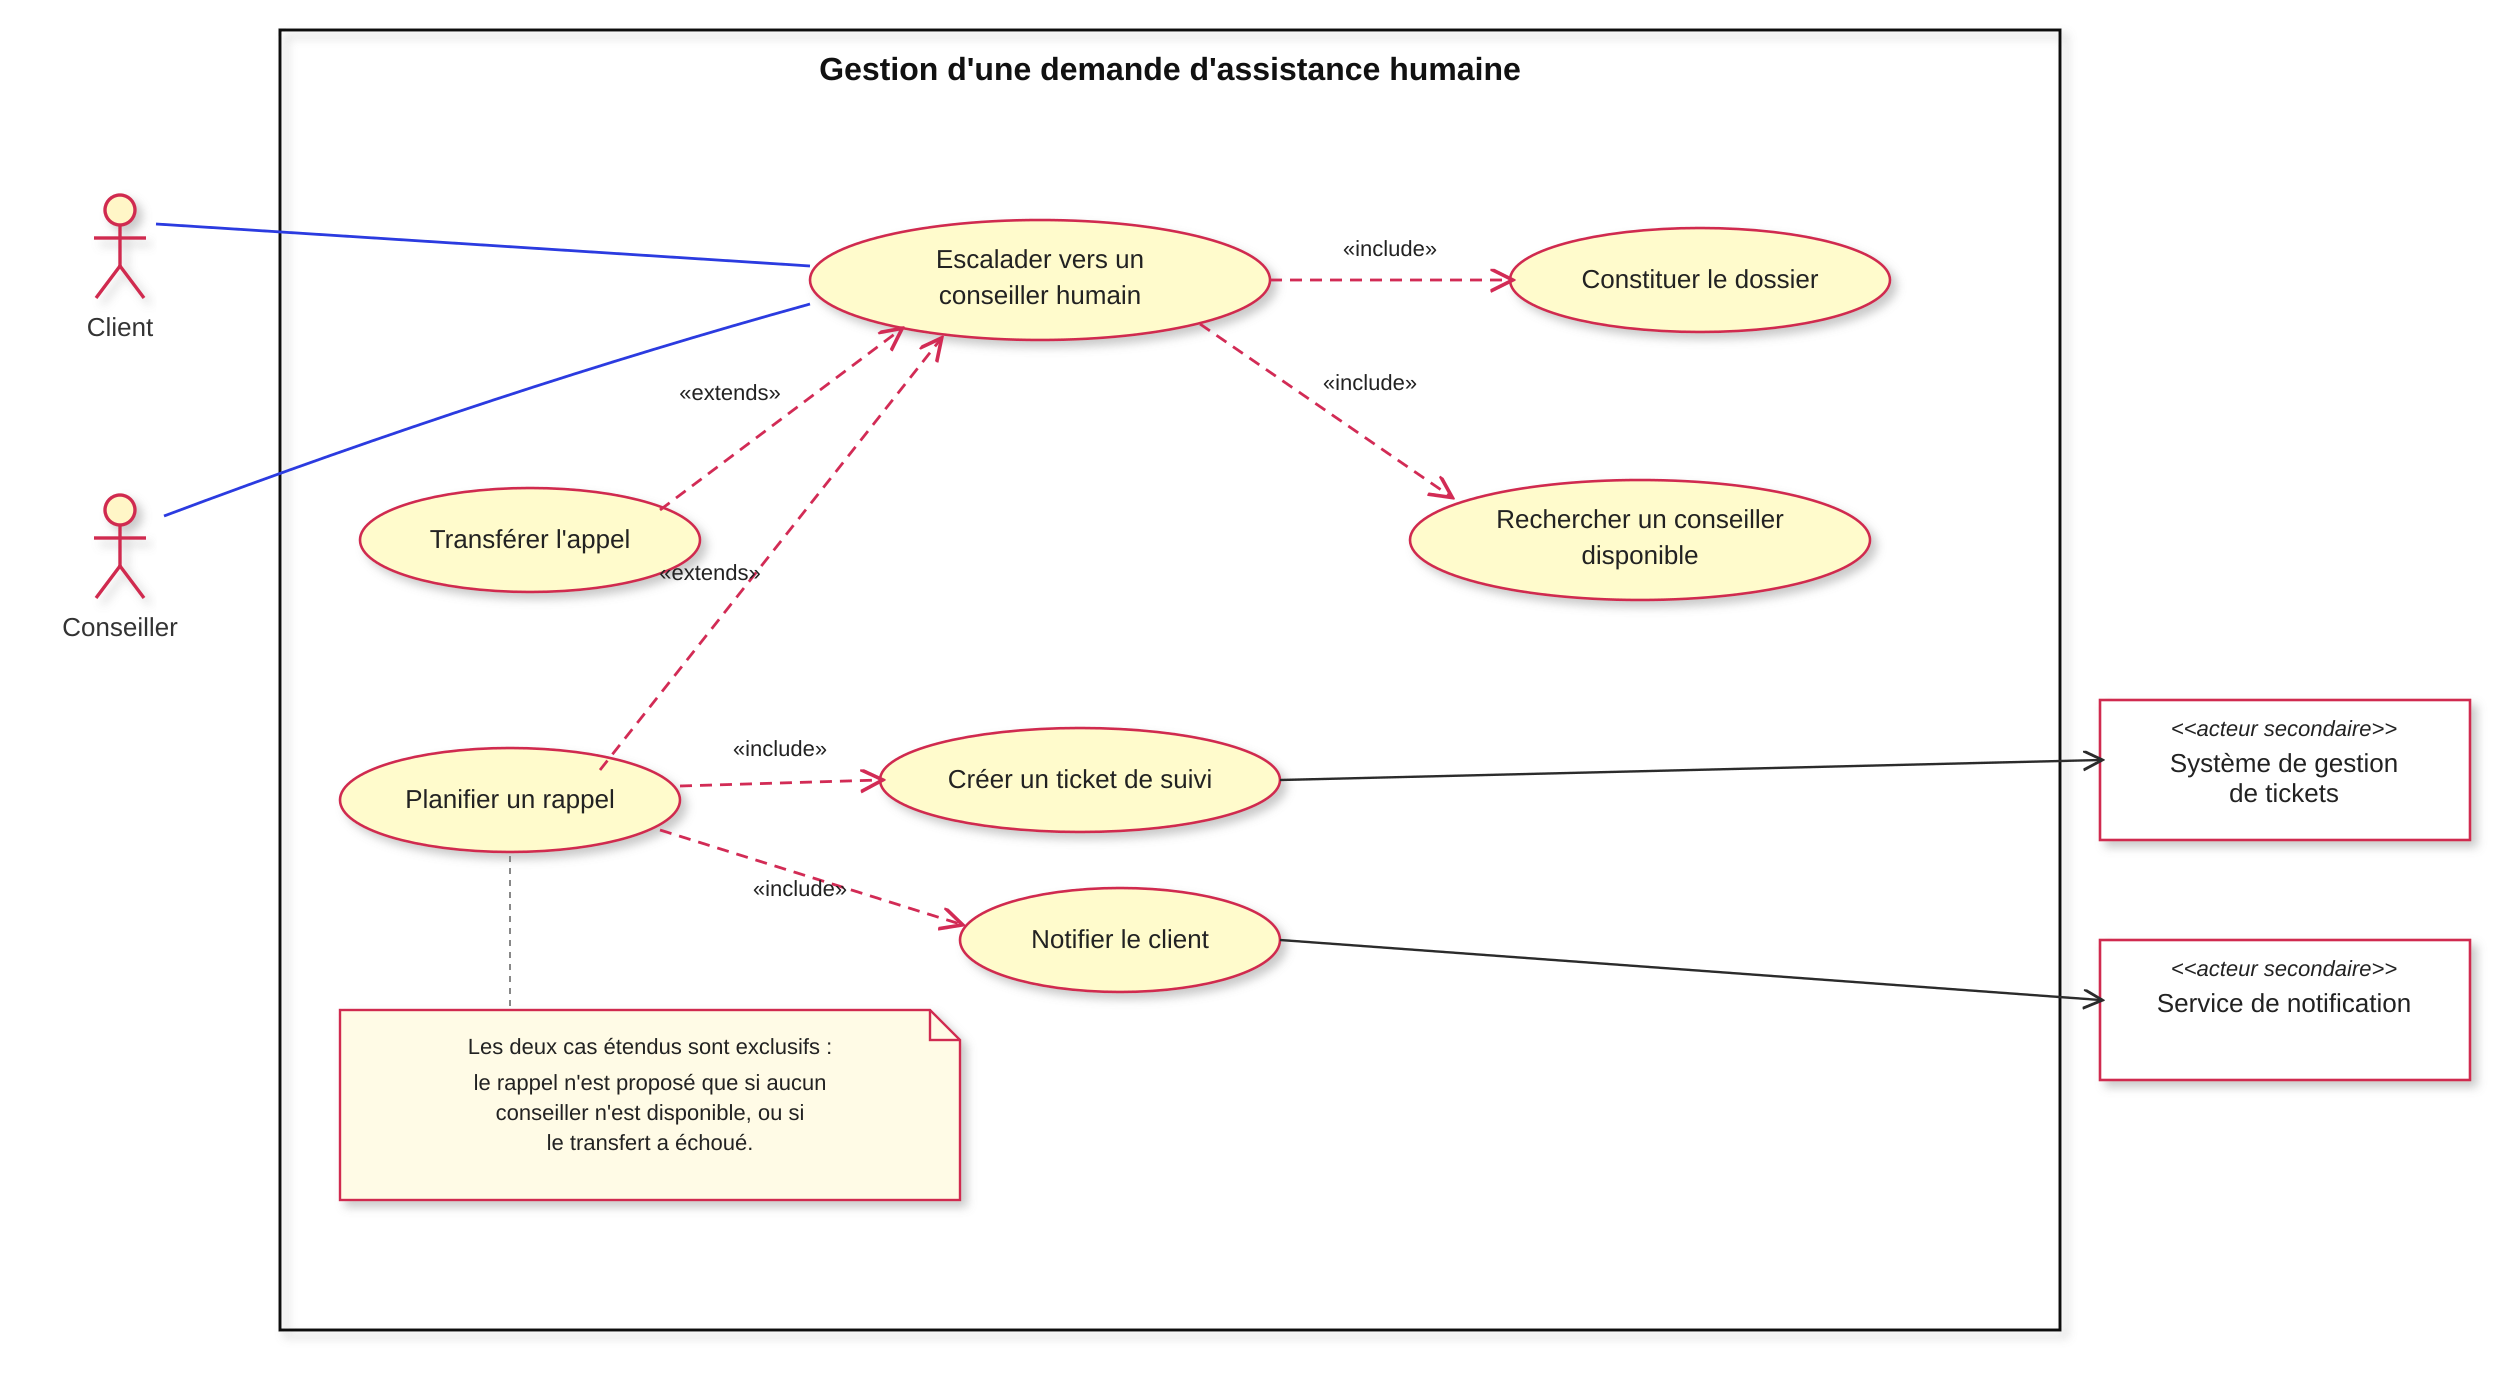
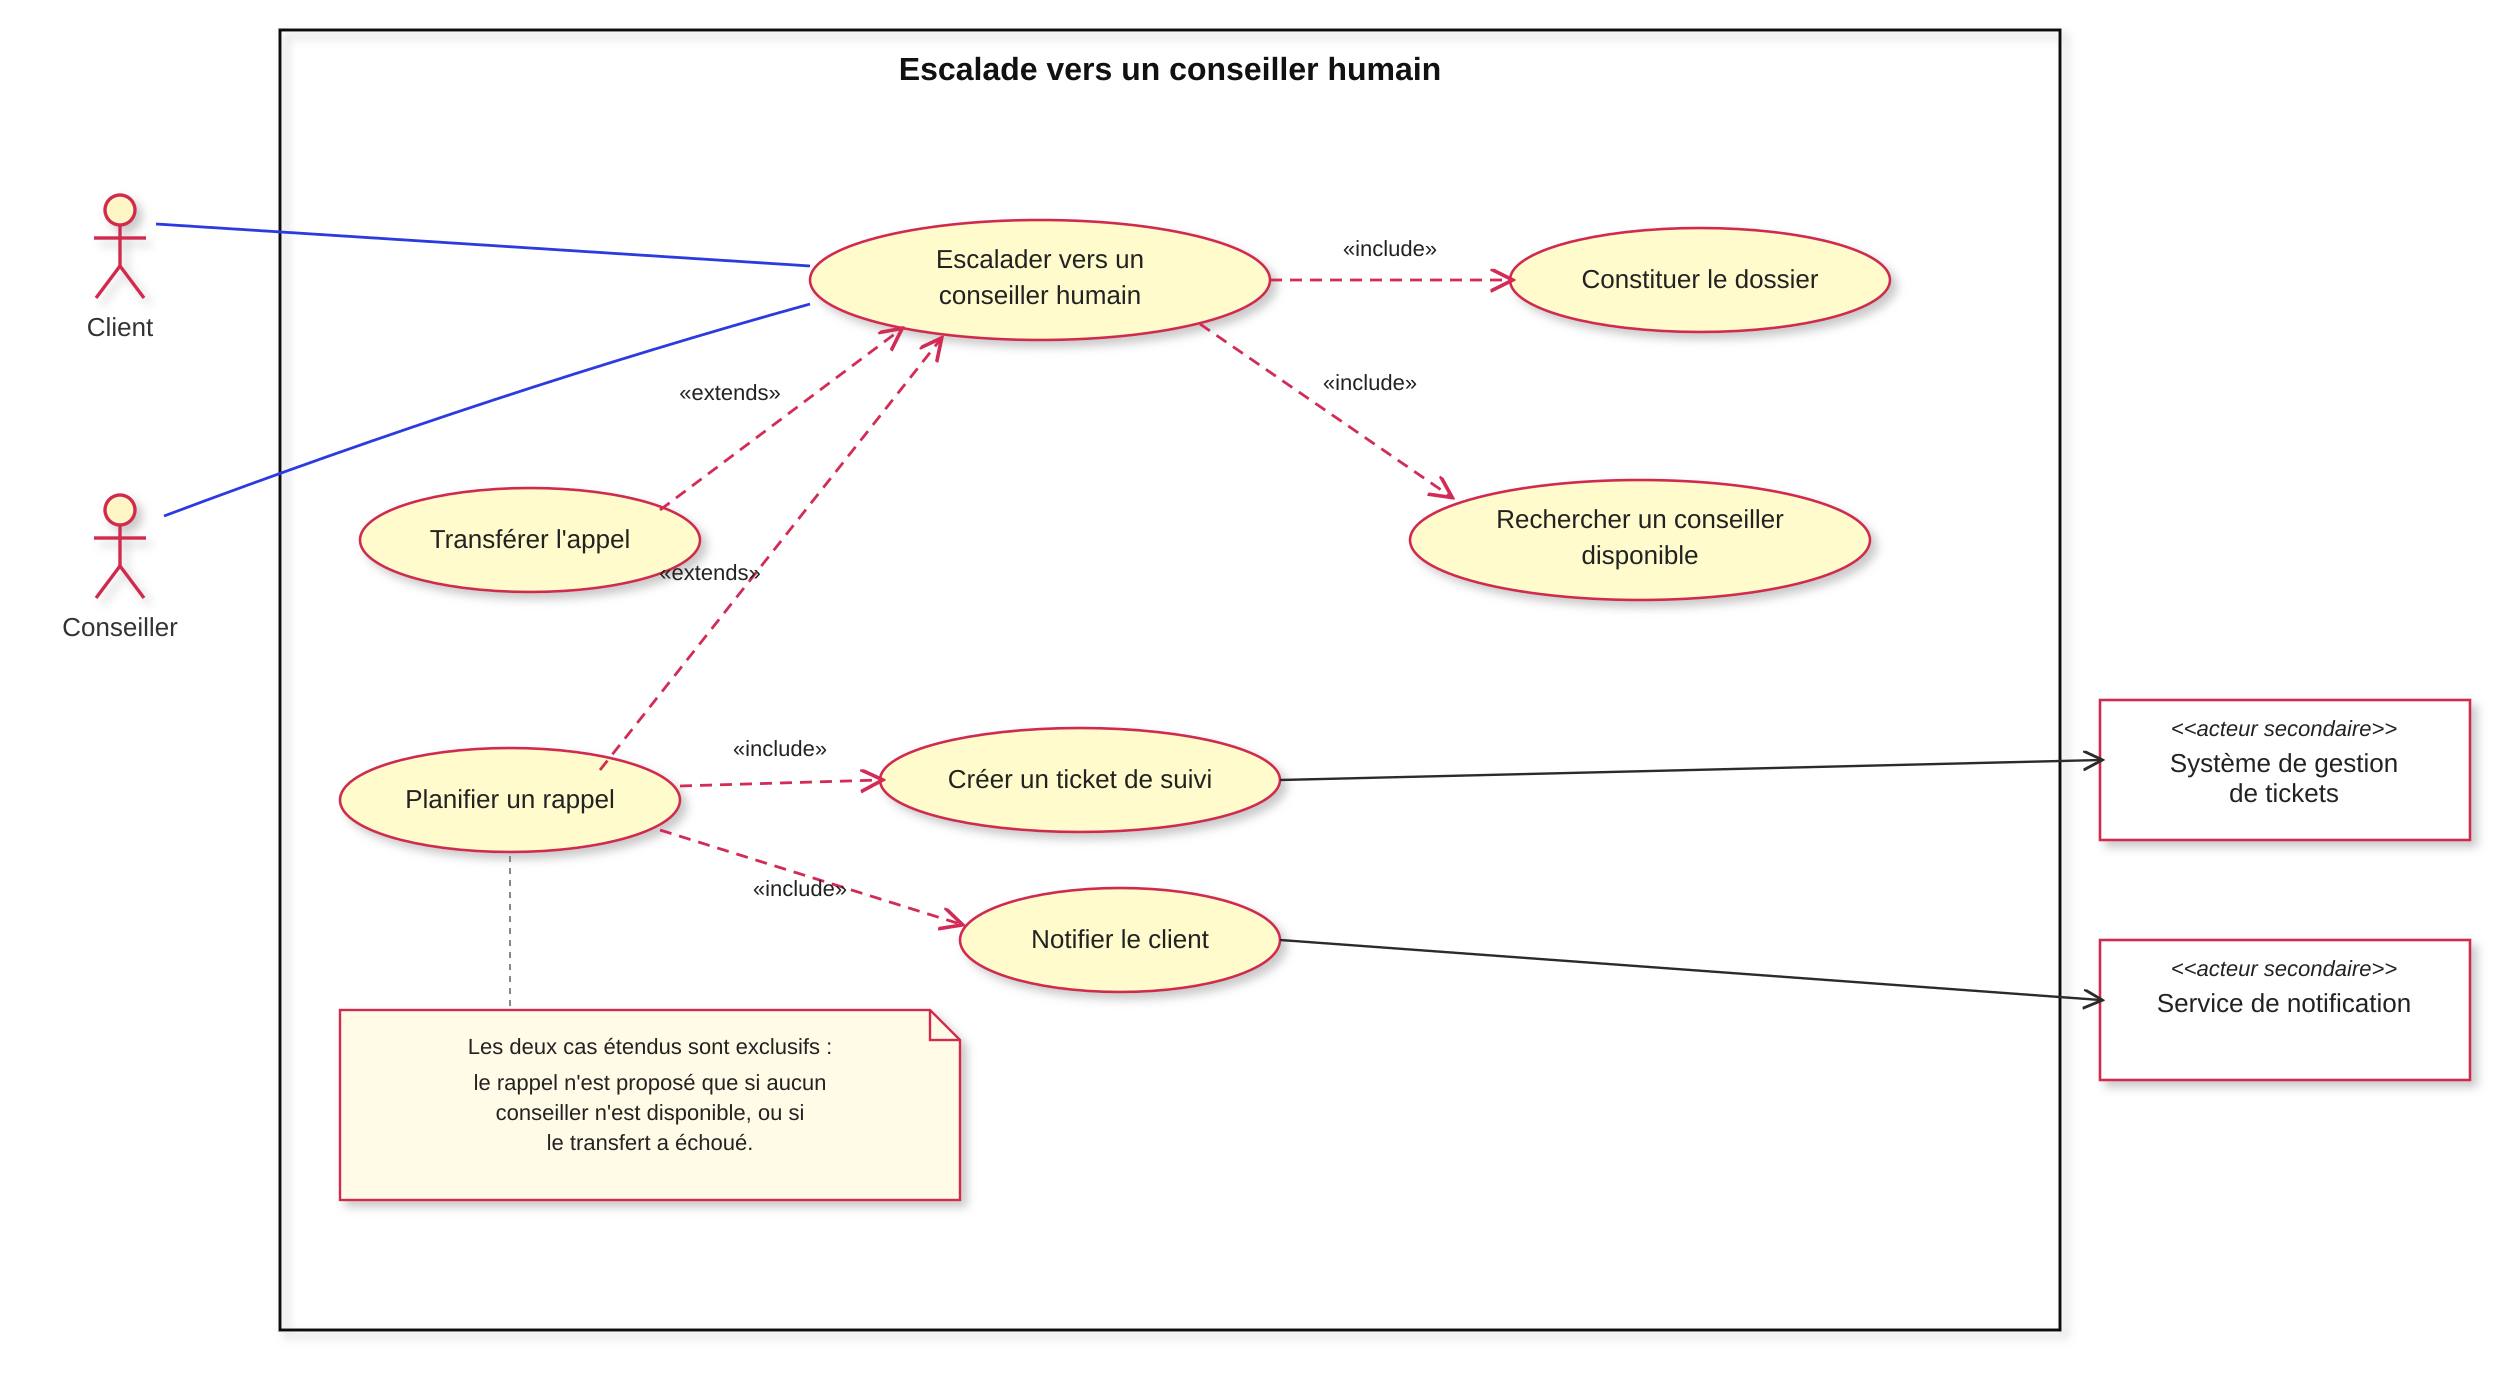
<svg xmlns="http://www.w3.org/2000/svg" width="1250" height="700" viewBox="0 0 1250 700">
  <rect width="1250" height="700" fill="#FFFFFF" />
  <defs>
    <style>
text{font-family:Arial,Helvetica,sans-serif;}
.title{font-size:16px;font-weight:bold;fill:#111111;text-anchor:middle;}
.ucname{font-size:13px;fill:#222222;text-anchor:middle;}
.actor{font-size:13px;fill:#333333;text-anchor:middle;}
.edge{font-size:11px;fill:#222222;text-anchor:middle;}
.stereo{font-size:11px;fill:#222222;text-anchor:middle;font-style:italic;}
.notetext{font-size:11px;fill:#222222;text-anchor:middle;}
.bound{fill:none;stroke:#111111;stroke-width:1.5;}
.uc{fill:#FFFBCC;stroke:#D02A50;stroke-width:1.3;}
.act{fill:none;stroke:#D02A50;stroke-width:1.7;}
.sys{fill:#FFFFFF;stroke:#D02A50;stroke-width:1.3;}
.note{fill:#FFFBE6;stroke:#D02A50;stroke-width:1.2;}
.notefold{fill:none;stroke:#D02A50;stroke-width:1.2;}
.lB{fill:none;stroke:#2B3BE0;stroke-width:1.4;}
.lK{fill:none;stroke:#2B2B2B;stroke-width:1.2;}
.lCd{fill:none;stroke:#D22B55;stroke-width:1.4;stroke-dasharray:6,4;}
.lN{fill:none;stroke:#888888;stroke-width:1;stroke-dasharray:3,3;}
</style>
    <filter id="ds" x="-20%" y="-20%" width="140%" height="140%">
      <feDropShadow dx="3" dy="3" stdDeviation="2.5" flood-color="#8A8A8A" flood-opacity="0.45" />
    </filter>
    <marker id="aB" markerWidth="9" markerHeight="9" refX="7" refY="4" orient="auto">
      <path d="M0 0 L8 4 L0 8" fill="none" stroke="#2B3BE0" stroke-width="1.3" />
    </marker>
    <marker id="aK" markerWidth="9" markerHeight="9" refX="7" refY="4" orient="auto">
      <path d="M0 0 L8 4 L0 8" fill="none" stroke="#2B2B2B" stroke-width="1.2" />
    </marker>
    <marker id="aC" markerWidth="9" markerHeight="9" refX="7" refY="4" orient="auto">
      <path d="M0 0 L8 4 L0 8" fill="none" stroke="#D22B55" stroke-width="1.3" />
    </marker>
  </defs>
  <rect x="140" y="15" width="890" height="650" class="bound" filter="url(#ds)" />
-   <text x="585" y="40" class="title">Gestion d'une demande d'assistance humaine</text>
+   <text x="585" y="40" class="title">Escalade vers un conseiller humain</text>
  <g class="act" filter="url(#ds)">
    <circle cx="60" cy="105" r="7.5" fill="#FFF6C7" />
    <path d="M60 112 L60 133" />
    <path d="M47 119 L73 119" />
    <path d="M60 133 L48 149" />
    <path d="M60 133 L72 149" />
  </g>
  <text x="60" y="168" class="actor">Client</text>
  <g class="act" filter="url(#ds)">
    <circle cx="60" cy="255" r="7.5" fill="#FFF6C7" />
    <path d="M60 262 L60 283" />
    <path d="M47 269 L73 269" />
    <path d="M60 283 L48 299" />
    <path d="M60 283 L72 299" />
  </g>
  <text x="60" y="318" class="actor">Conseiller</text>
  <ellipse cx="520" cy="140" rx="115" ry="30" class="uc" filter="url(#ds)" />
  <text x="520" y="134" class="ucname">Escalader vers un</text>
  <text x="520" y="152" class="ucname">conseiller humain</text>
  <ellipse cx="850" cy="140" rx="95" ry="26" class="uc" filter="url(#ds)" />
  <text x="850" y="144" class="ucname">Constituer le dossier</text>
  <ellipse cx="820" cy="270" rx="115" ry="30" class="uc" filter="url(#ds)" />
  <text x="820" y="264" class="ucname">Rechercher un conseiller</text>
  <text x="820" y="282" class="ucname">disponible</text>
  <ellipse cx="265" cy="270" rx="85" ry="26" class="uc" filter="url(#ds)" />
  <text x="265" y="274" class="ucname">Transférer l'appel</text>
  <ellipse cx="255" cy="400" rx="85" ry="26" class="uc" filter="url(#ds)" />
  <text x="255" y="404" class="ucname">Planifier un rappel</text>
  <ellipse cx="540" cy="390" rx="100" ry="26" class="uc" filter="url(#ds)" />
  <text x="540" y="394" class="ucname">Créer un ticket de suivi</text>
  <ellipse cx="560" cy="470" rx="80" ry="26" class="uc" filter="url(#ds)" />
  <text x="560" y="474" class="ucname">Notifier le client</text>
  <rect x="1050" y="350" width="185" height="70" class="sys" filter="url(#ds)" />
  <text x="1142" y="368" class="stereo">&lt;&lt;acteur secondaire&gt;&gt;</text>
  <text x="1142" y="386" class="ucname">Système de gestion</text>
  <text x="1142" y="401" class="ucname">de tickets</text>
  <rect x="1050" y="470" width="185" height="70" class="sys" filter="url(#ds)" />
  <text x="1142" y="488" class="stereo">&lt;&lt;acteur secondaire&gt;&gt;</text>
  <text x="1142" y="506" class="ucname">Service de notification</text>
  <path d="M170 505 L465 505 L480 520 L480 600 L170 600 Z" class="note" filter="url(#ds)" />
  <path d="M465 505 L465 520 L480 520" class="notefold" />
  <text x="325" y="527" class="notetext">Les deux cas étendus sont exclusifs :</text>
  <text x="325" y="545" class="notetext">le rappel n'est proposé que si aucun</text>
  <text x="325" y="560" class="notetext">conseiller n'est disponible, ou si</text>
  <text x="325" y="575" class="notetext">le transfert a échoué.</text>
  <path d="M78 112 L405 133" class="lB" marker-end="" />
  <path d="M405 152 Q250 195 82 258" class="lB" marker-end="" />
  <path d="M635 140 L755 140" class="lCd" marker-end="url(#aC)" />
  <text x="695" y="128" class="edge">«include»</text>
  <path d="M600 162 L725 248" class="lCd" marker-end="url(#aC)" />
  <text x="685" y="195" class="edge">«include»</text>
  <path d="M340 393 L440 390" class="lCd" marker-end="url(#aC)" />
  <text x="390" y="378" class="edge">«include»</text>
  <path d="M330 415 L480 462" class="lCd" marker-end="url(#aC)" />
  <text x="400" y="448" class="edge">«include»</text>
  <path d="M330 255 L450 165" class="lCd" marker-end="url(#aC)" />
  <text x="365" y="200" class="edge">«extends»</text>
  <path d="M300 385 L470 170" class="lCd" marker-end="url(#aC)" />
  <text x="355" y="290" class="edge">«extends»</text>
  <path d="M640 390 L1050 380" class="lK" marker-end="url(#aK)" />
  <path d="M640 470 L1050 500" class="lK" marker-end="url(#aK)" />
  <path d="M255 428 L255 505" class="lN" />
</svg>
